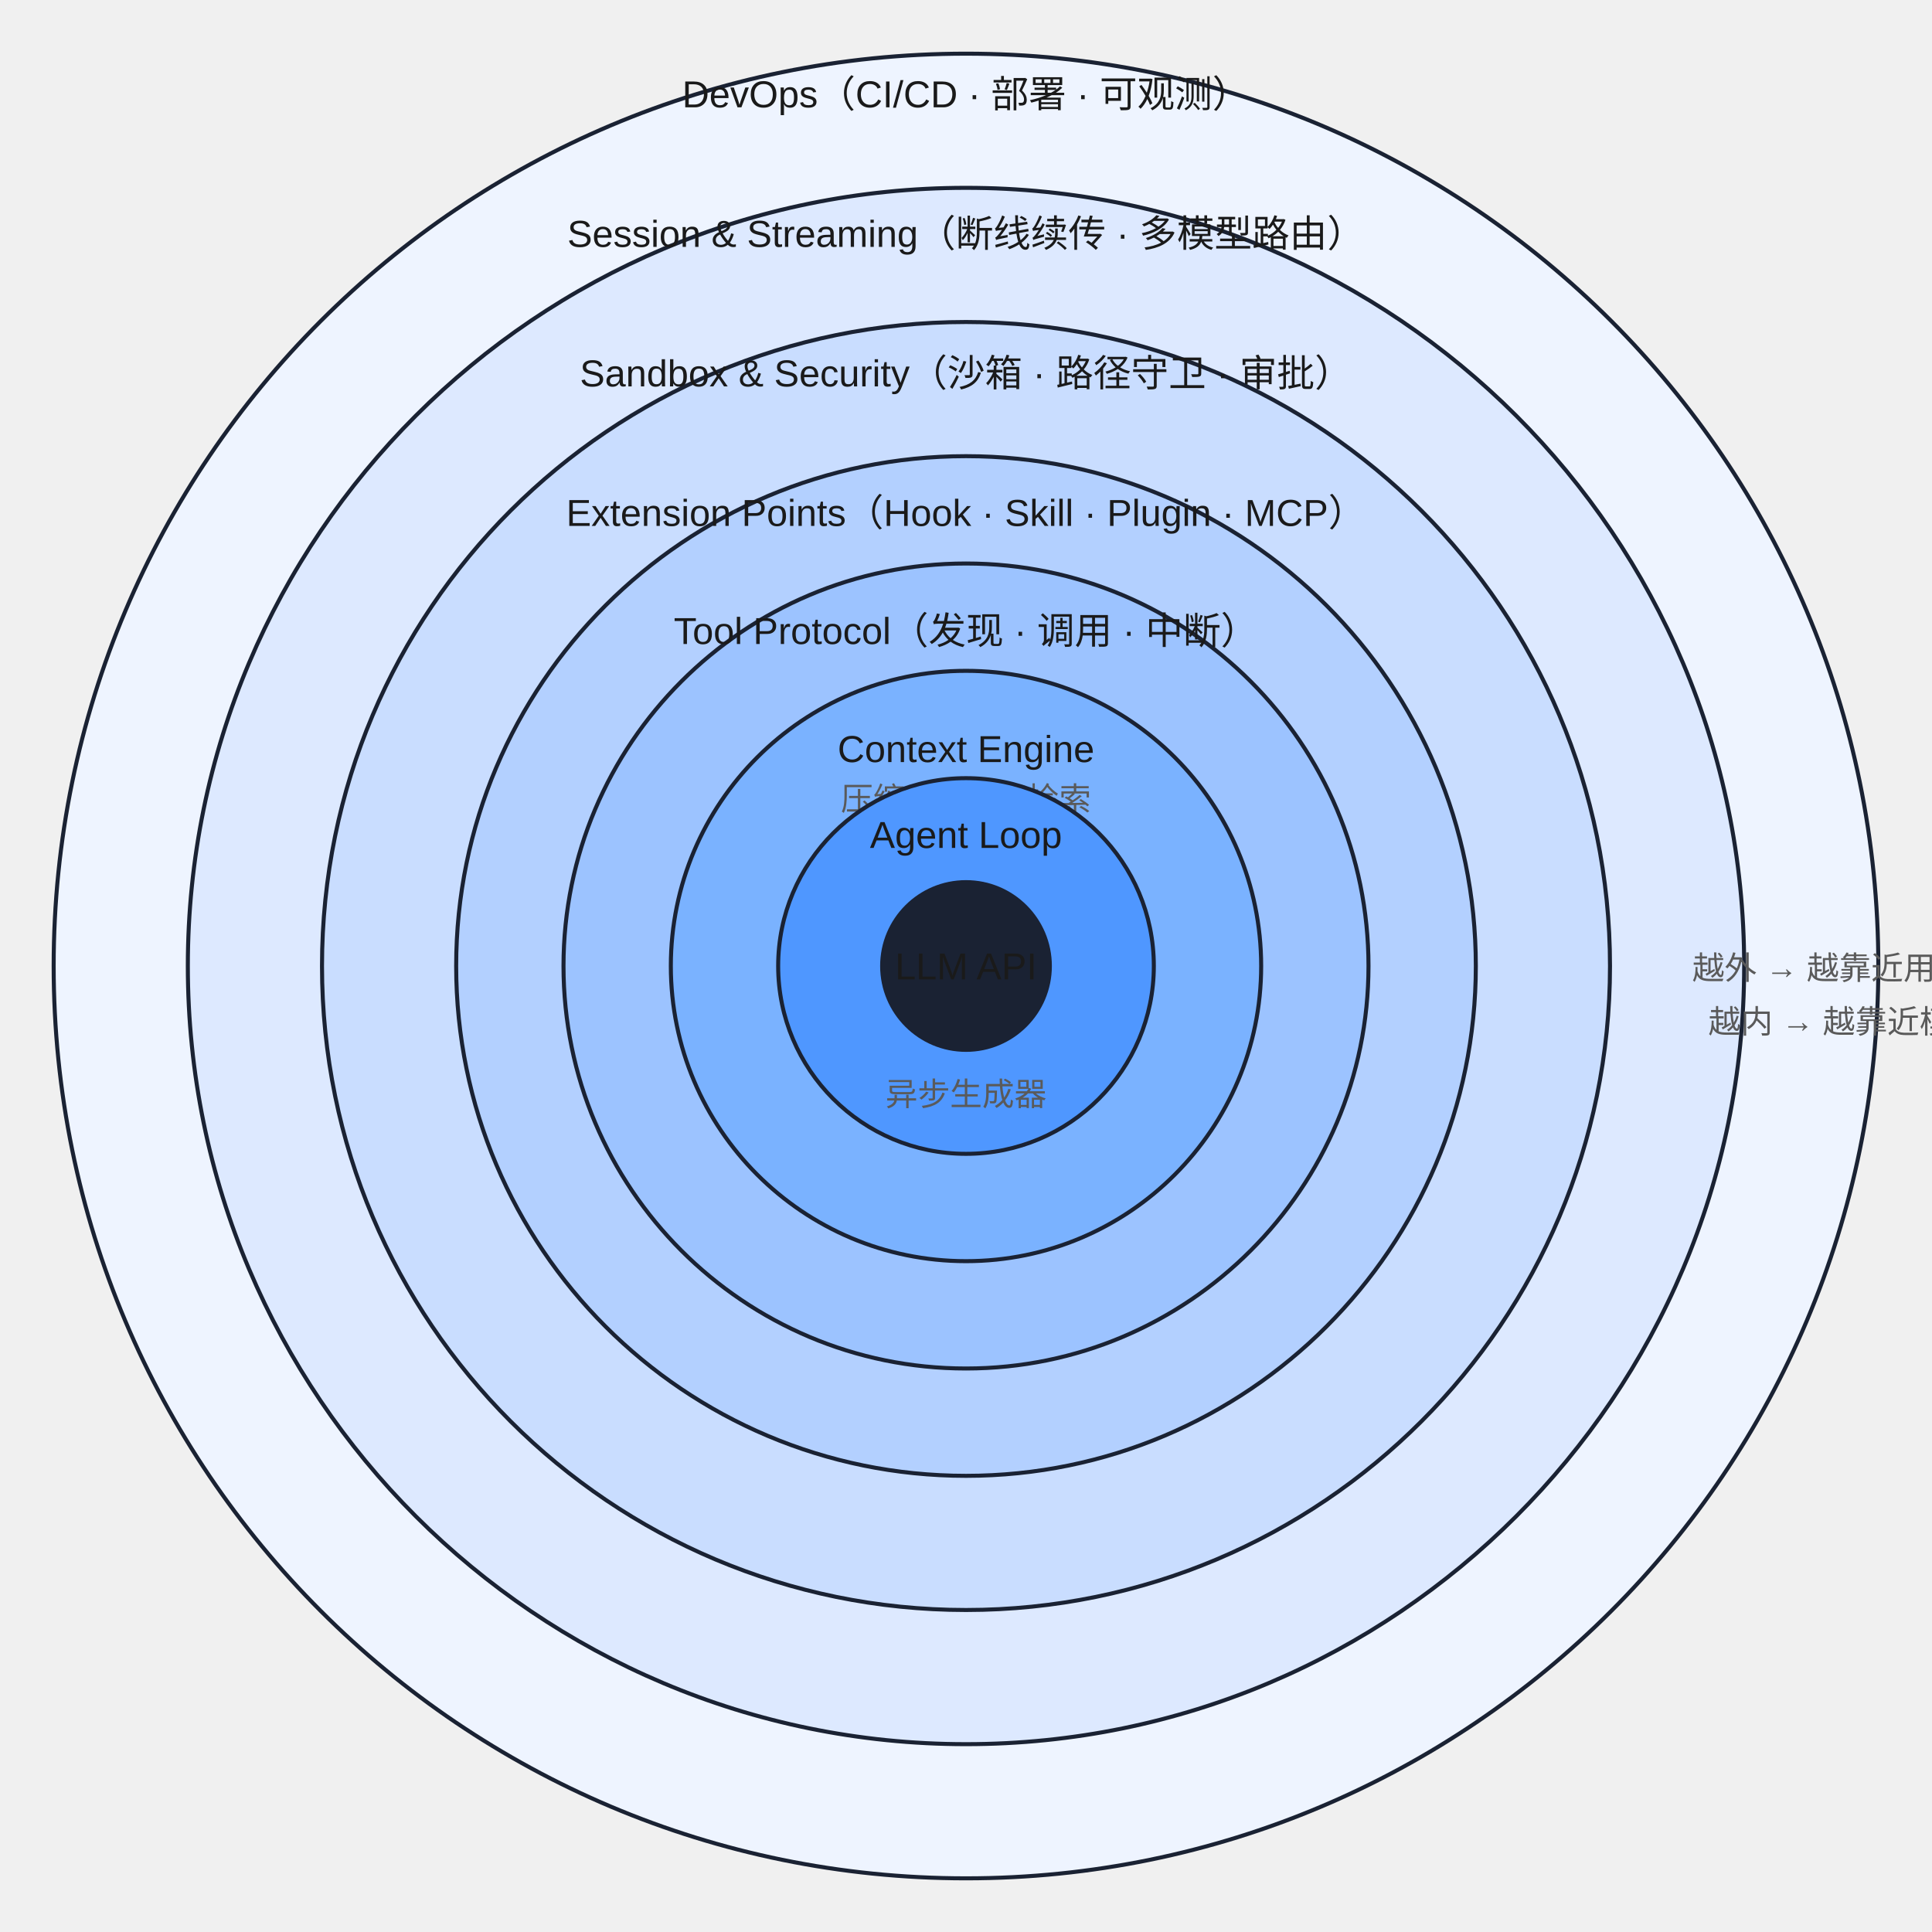
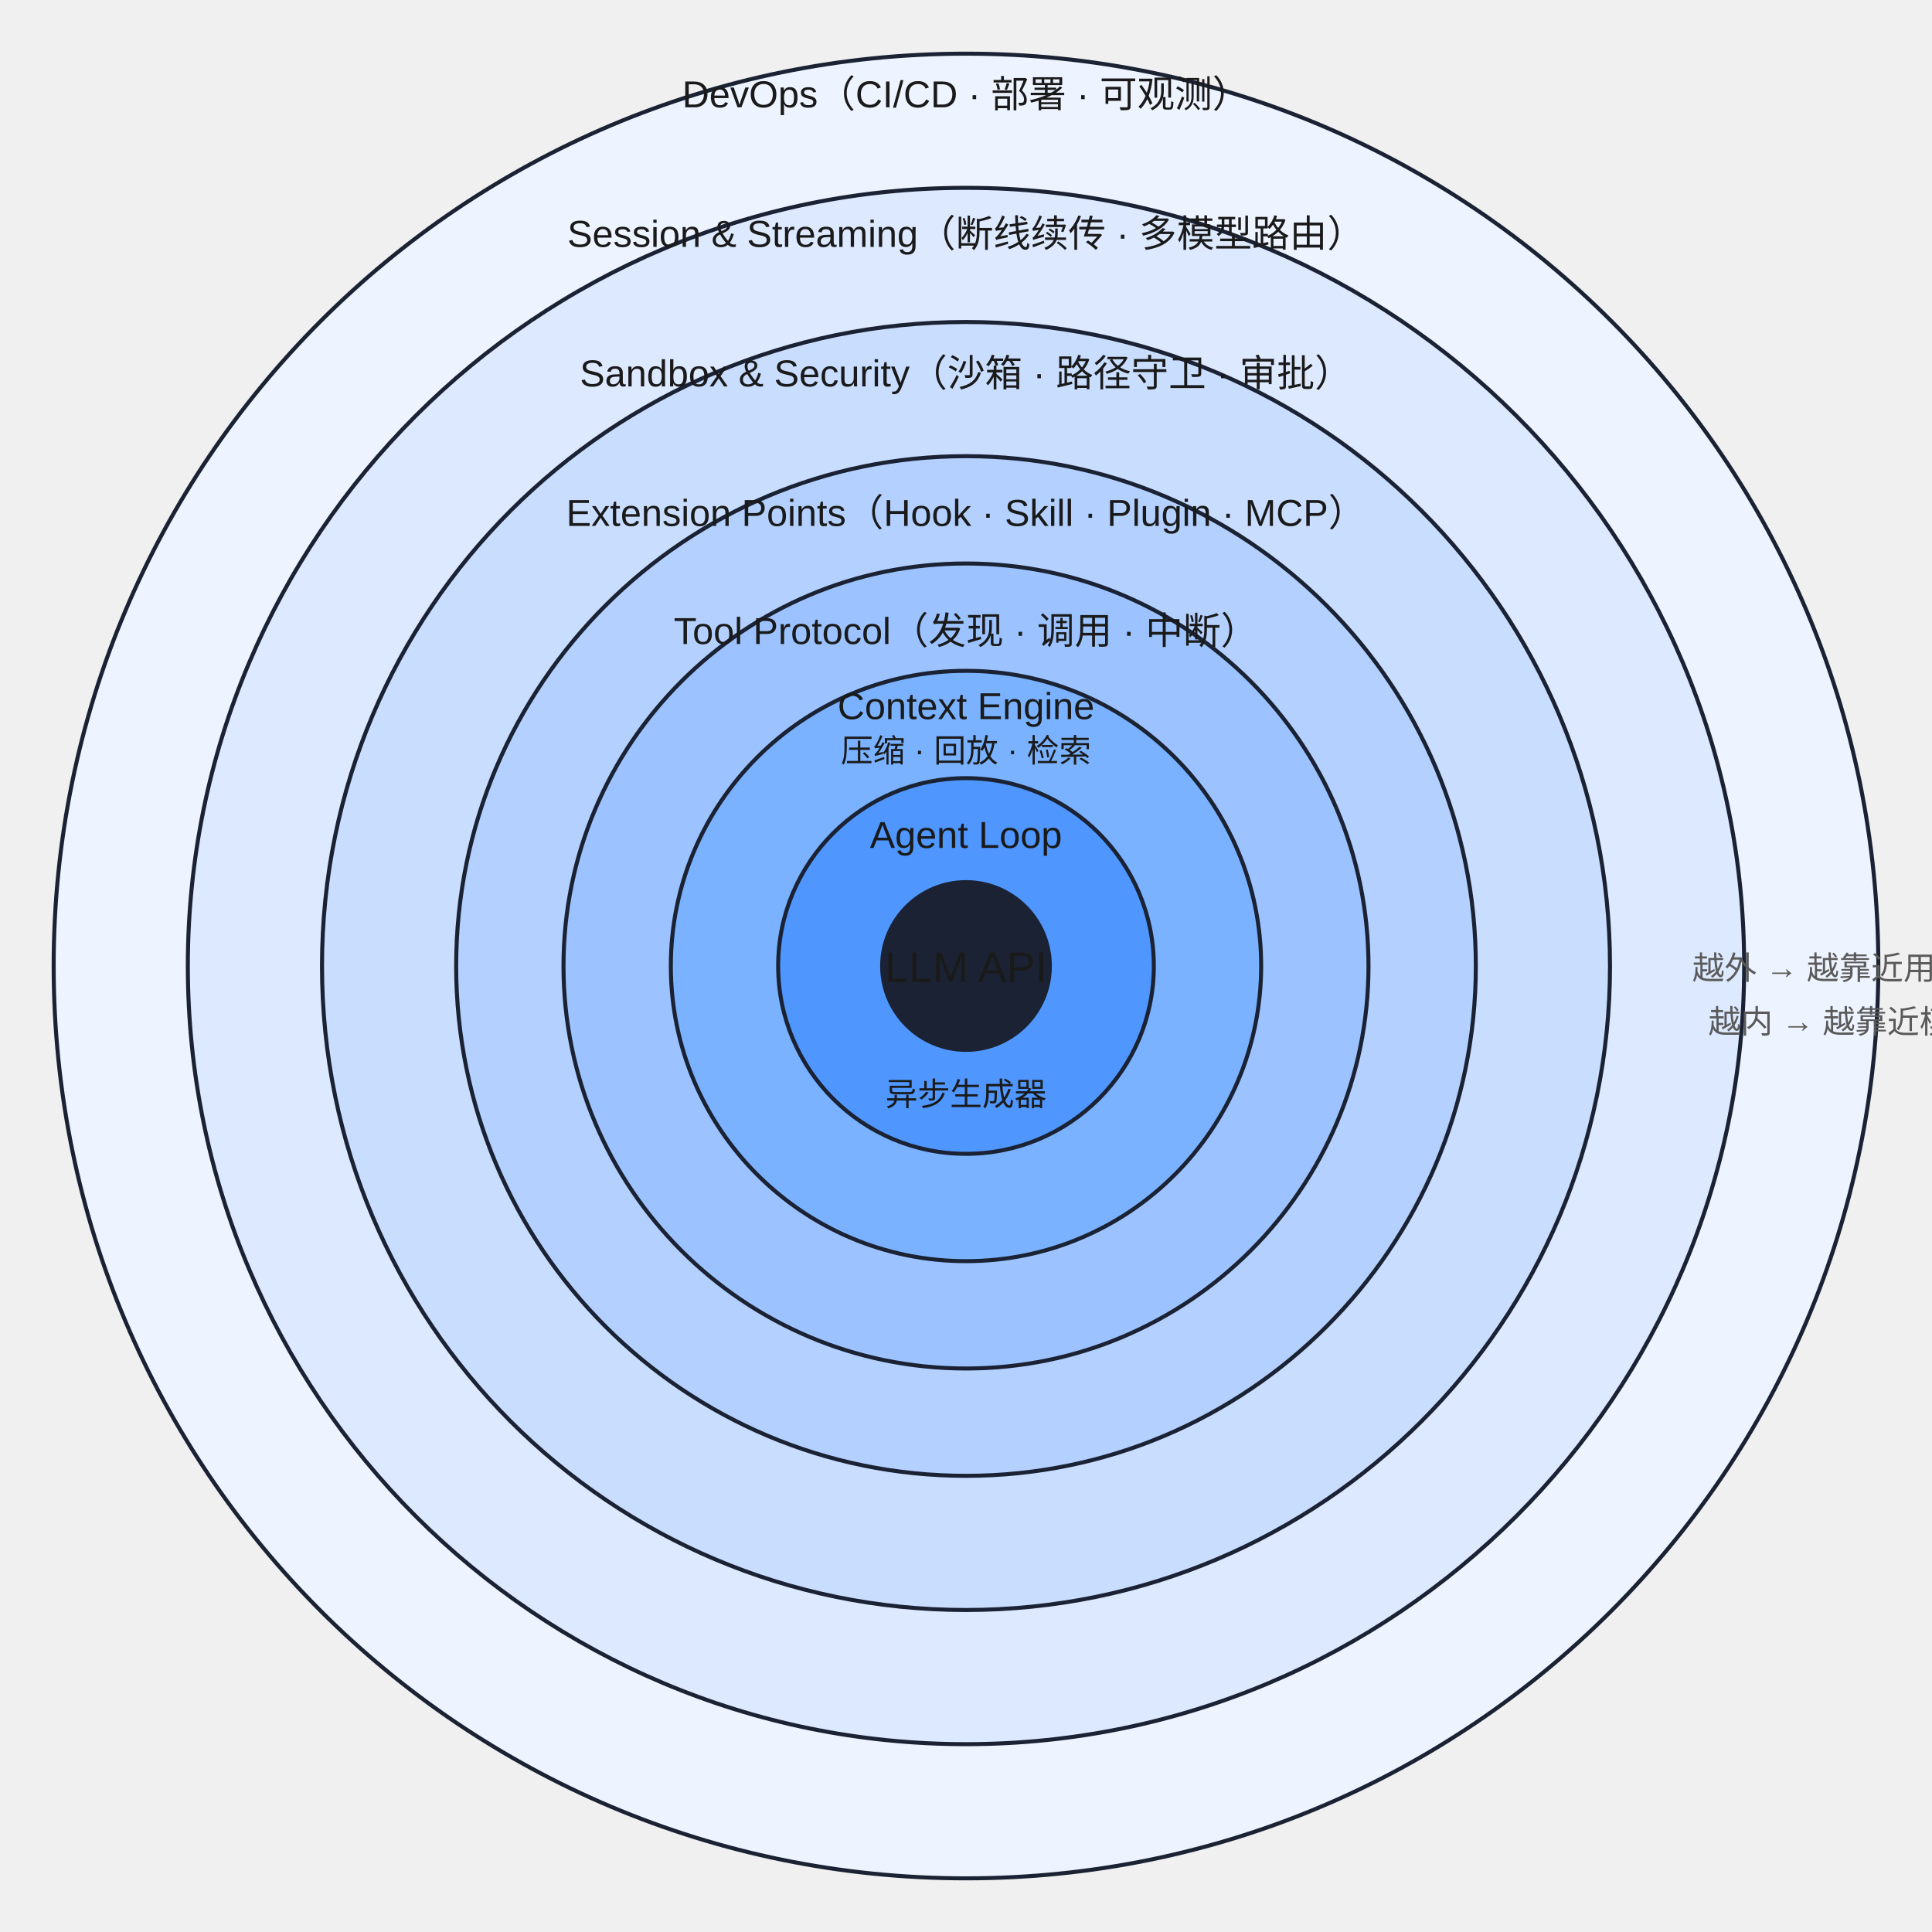
<svg xmlns="http://www.w3.org/2000/svg" viewBox="0 0 720 720" font-family="-apple-system, 'PingFang SC', 'Helvetica Neue', Arial, sans-serif" font-size="14" role="img" aria-labelledby="t2 d2">
  <style>
    .label { fill: #1a1a1a; text-anchor: middle; font-weight: 500; }
    .sub { fill: #5a5a5a; text-anchor: middle; font-size: 12px; }
+     .sub-on-ring { fill: #1a1a1a; text-anchor: middle; font-size: 12px; }
    .center { fill: #1a2233; }
  </style>
  <circle cx="360" cy="360" r="340" fill="#eef4ff" stroke="#1a2233" stroke-width="1.5" />
  <text x="360" y="40" class="label">DevOps（CI/CD · 部署 · 可观测）</text>
  <circle cx="360" cy="360" r="290" fill="#dde9ff" stroke="#1a2233" stroke-width="1.5" />
  <text x="360" y="92" class="label">Session &amp; Streaming（断线续传 · 多模型路由）</text>
  <circle cx="360" cy="360" r="240" fill="#c9ddff" stroke="#1a2233" stroke-width="1.5" />
  <text x="360" y="144" class="label">Sandbox &amp; Security（沙箱 · 路径守卫 · 审批）</text>
  <circle cx="360" cy="360" r="190" fill="#b3d0ff" stroke="#1a2233" stroke-width="1.5" />
  <text x="360" y="196" class="label">Extension Points（Hook · Skill · Plugin · MCP）</text>
  <circle cx="360" cy="360" r="150" fill="#9cc3ff" stroke="#1a2233" stroke-width="1.5" />
  <text x="360" y="240" class="label">Tool Protocol（发现 · 调用 · 中断）</text>
  <circle cx="360" cy="360" r="110" fill="#7ab2ff" stroke="#1a2233" stroke-width="1.5" />
-   <text x="360" y="284" class="label">Context Engine</text>
-   <text x="360" y="302" class="sub">压缩 · 回放 · 检索</text>
+   <text x="360" y="268" class="label">Context Engine</text>
+   <text x="360" y="284" class="sub-on-ring">压缩 · 回放 · 检索</text>
  <circle cx="360" cy="360" r="70" fill="#4f97ff" stroke="#1a2233" stroke-width="1.5" />
  <text x="360" y="316" class="label">Agent Loop</text>
-   <text x="360" y="412" class="sub">异步生成器</text>
+   <text x="360" y="412" class="sub-on-ring">异步生成器</text>
  <circle cx="360" cy="360" r="32" class="center" />
-   <text x="360" y="365" class="label" fill="#fff">LLM API</text>
+   <text x="360" y="366" class="label" fill="#fff" font-size="16" font-weight="600">LLM API</text>
  <text x="700" y="365" class="sub" text-anchor="end">越外 → 越靠近用户与生产</text>
  <text x="700" y="385" class="sub" text-anchor="end">越内 → 越靠近模型本身</text>
</svg>
